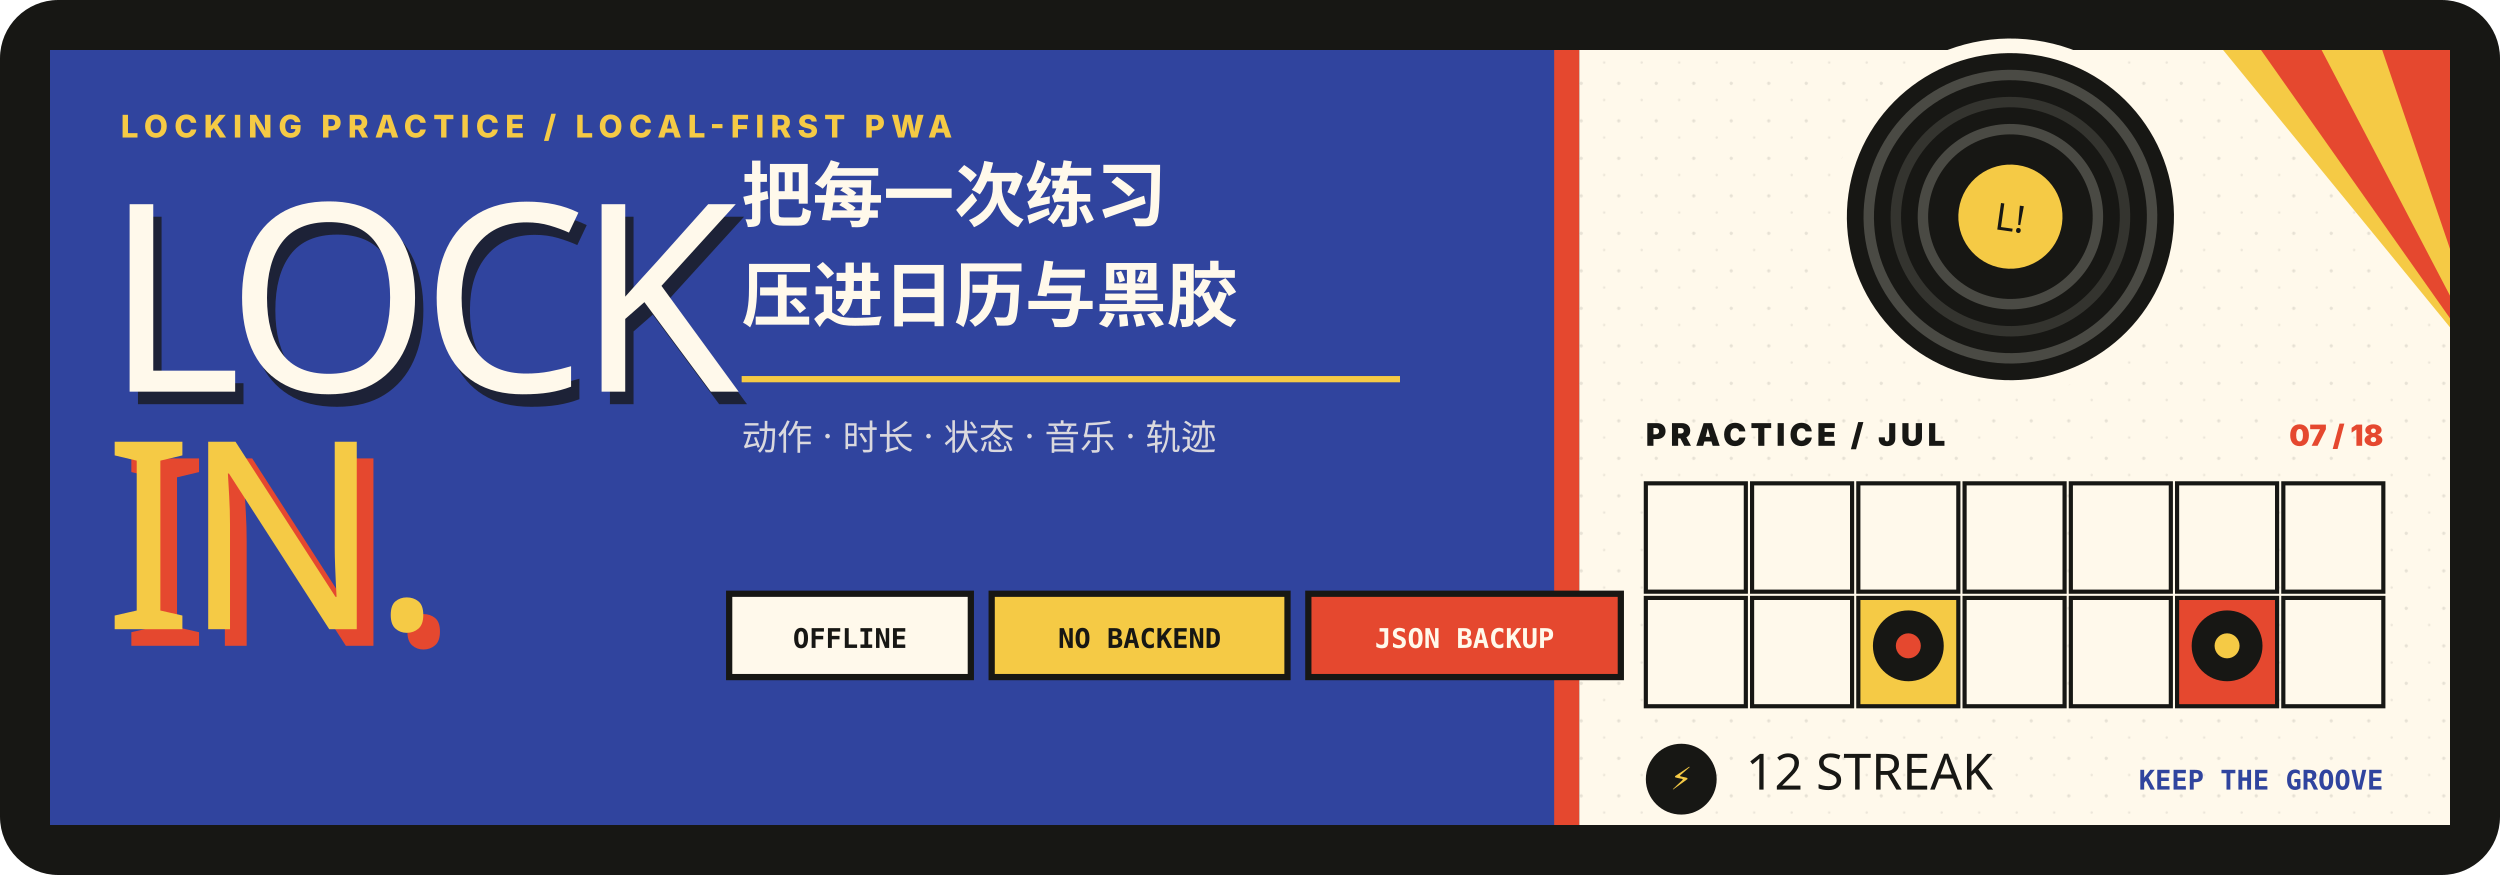
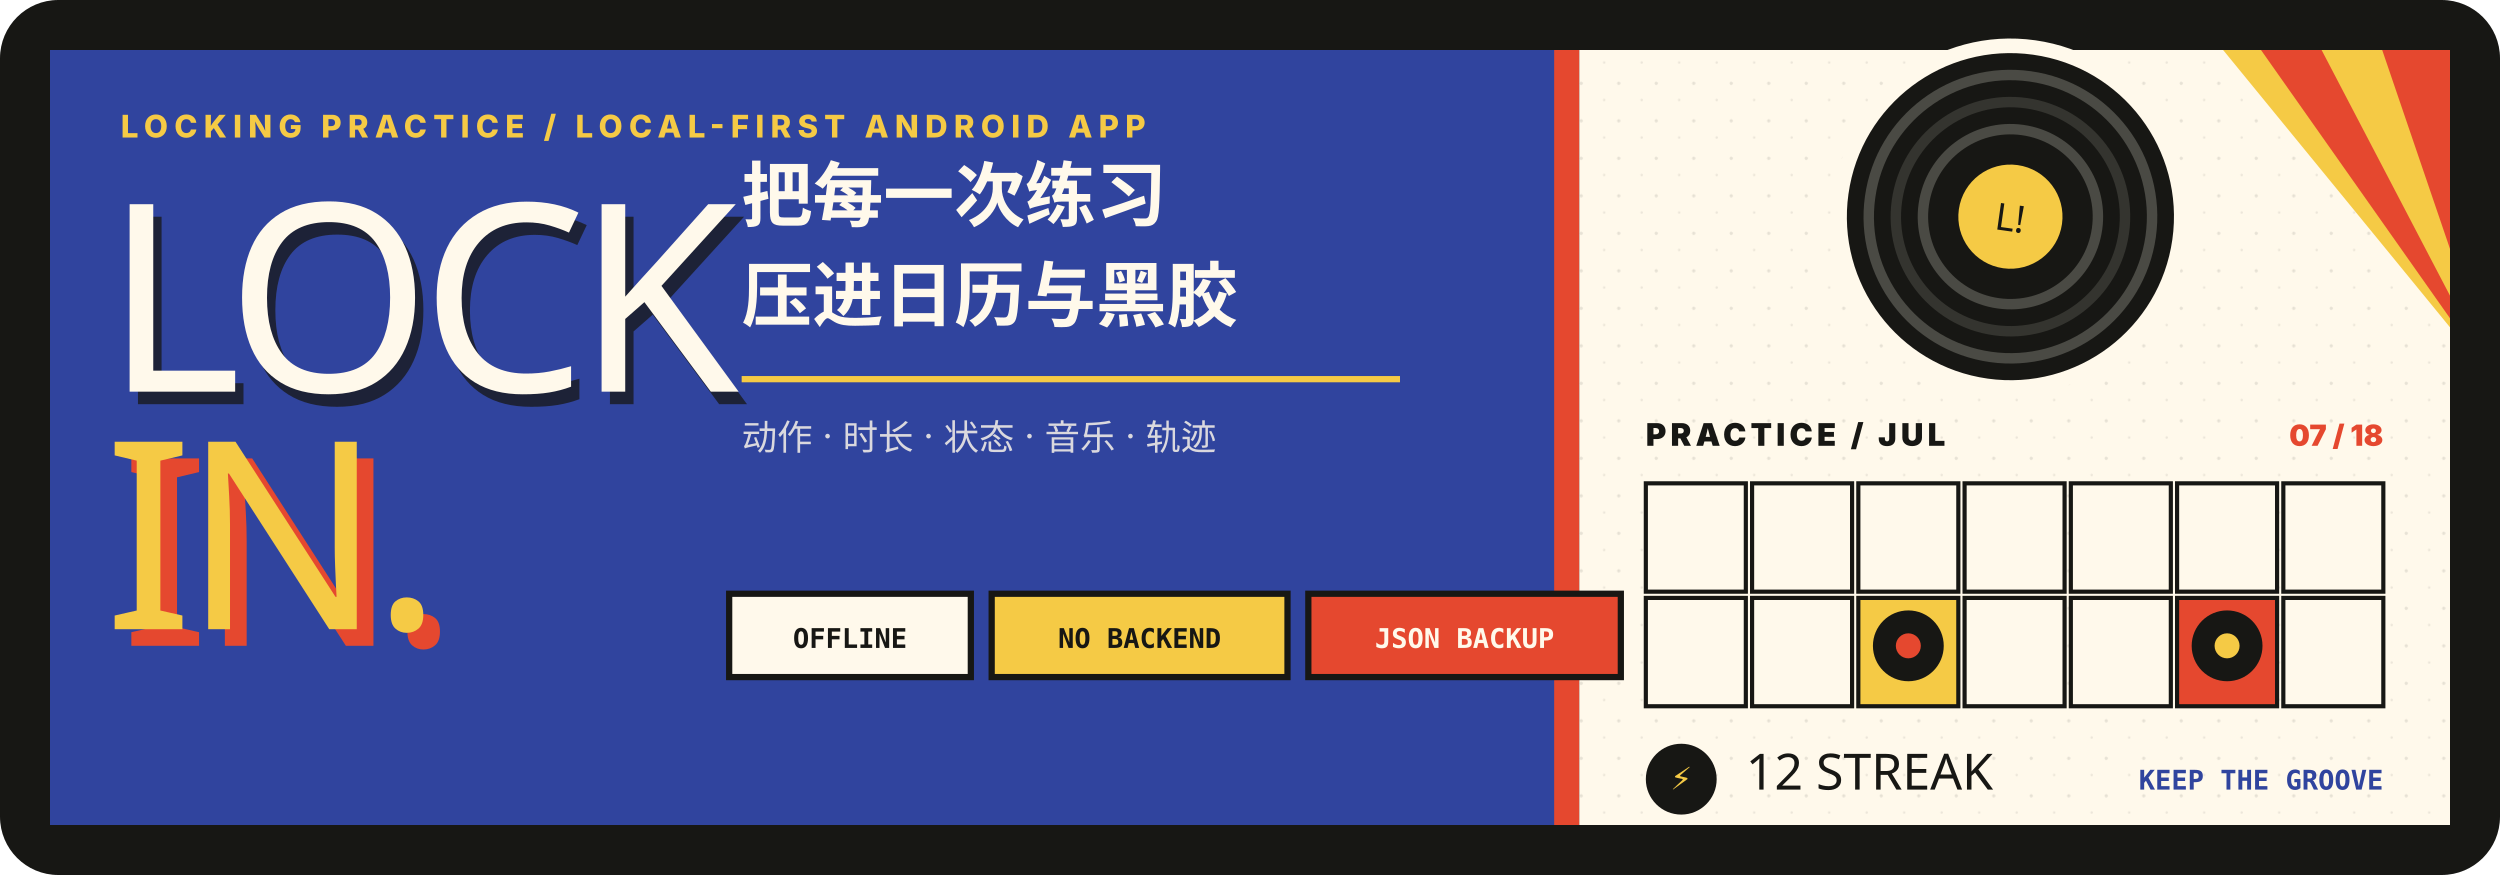
<svg xmlns="http://www.w3.org/2000/svg" width="1200" height="420" viewBox="0 0 1200 420" role="img" aria-labelledby="title desc">
  <defs>
    <pattern id="paper" width="18" height="18" patternUnits="userSpaceOnUse">
      <circle cx="3" cy="4" r="0.8" fill="#171714" opacity="0.10" />
      <circle cx="14" cy="12" r="0.6" fill="#171714" opacity="0.08" />
    </pattern>
    <clipPath id="right-panel">
      <rect x="758" y="24" width="418" height="372" />
    </clipPath>
  </defs>
  <rect width="1200" height="420" rx="28" fill="#171714" />
  <rect x="24" y="24" width="730" height="372" fill="#30449E" />
  <rect x="758" y="24" width="418" height="372" fill="#FFF9EB" />
  <rect x="758" y="24" width="418" height="372" fill="url(#paper)" />
  <rect x="746" y="24" width="12" height="372" fill="#E5482F" />
  <g font-family="-apple-system, BlinkMacSystemFont, 'Segoe UI', 'PingFang SC', sans-serif">
-     <text x="58" y="66" fill="#F5CA45" font-size="15" font-weight="800" letter-spacing="3">LOCKING PRACTICE / LOCAL-FIRST PWA</text>
+     <text x="58" y="66" fill="#F5CA45" font-size="15" font-weight="800" letter-spacing="3">LOCKING PRACTICE / LOCAL-FIRST ANDROID APP</text>
    <text x="54" y="194" fill="#171714" opacity="0.75" font-family="Impact, 'Arial Black', sans-serif" font-size="126" letter-spacing="-5">LOCK</text>
    <text x="50" y="188" fill="#FFF9EB" font-family="Impact, 'Arial Black', sans-serif" font-size="126" letter-spacing="-5">LOCK</text>
    <text x="58" y="310" fill="#E5482F" font-family="Impact, 'Arial Black', sans-serif" font-size="126" letter-spacing="-5">IN.</text>
    <text x="50" y="302" fill="#F5CA45" font-family="Impact, 'Arial Black', sans-serif" font-size="126" letter-spacing="-5">IN.</text>
    <g transform="translate(356 106)">
      <text x="0" y="0" fill="#FFF9EB" font-size="34" font-weight="900">把每一次练习</text>
      <text x="0" y="48" fill="#FFF9EB" font-size="34" font-weight="900">压进日历与黑胶</text>
      <line x1="0" y1="76" x2="316" y2="76" stroke="#F5CA45" stroke-width="3" />
      <text x="0" y="110" fill="#FFF9EB" opacity="0.82" font-size="17">动作 · 时长 · 状态 · 音乐 · 轨迹</text>
    </g>
    <g transform="translate(350 285)" font-family="ui-monospace, SFMono-Regular, Menlo, monospace">
      <rect width="116" height="40" fill="#FFF9EB" stroke="#171714" stroke-width="3" />
      <text x="58" y="26" text-anchor="middle" fill="#171714" font-size="13" font-weight="800">OFFLINE</text>
      <rect x="126" width="142" height="40" fill="#F5CA45" stroke="#171714" stroke-width="3" />
      <text x="197" y="26" text-anchor="middle" fill="#171714" font-size="13" font-weight="800">NO BACKEND</text>
      <rect x="278" width="150" height="40" fill="#E5482F" stroke="#171714" stroke-width="3" />
      <text x="353" y="26" text-anchor="middle" fill="#FFF9EB" font-size="13" font-weight="800">JSON BACKUP</text>
    </g>
    <g clip-path="url(#right-panel)">
      <path d="M1054 8 L1198 8 L1198 184 Z" fill="#F5CA45" />
      <path d="M1074 8 L1106 8 L1198 184 Z" fill="#E5482F" />
      <path d="M1138 8 L1174 8 L1198 184 Z" fill="#E5482F" />
      <path d="M1198 56 L1198 96 L1198 184 Z" fill="#E5482F" />
    </g>
    <g transform="translate(965 104) rotate(8)">
      <circle r="82" fill="#171714" stroke="#FFF9EB" stroke-width="7" />
      <circle r="68" fill="none" stroke="#4A4A44" stroke-width="5" />
      <circle r="55" fill="none" stroke="#34342F" stroke-width="5" />
      <circle r="42" fill="none" stroke="#4A4A44" stroke-width="5" />
      <circle r="27" fill="#F5CA45" stroke="#171714" stroke-width="4" />
      <text x="0" y="7" text-anchor="middle" fill="#171714" font-family="Impact, 'Arial Black', sans-serif" font-size="18">L!</text>
    </g>
    <g transform="translate(790 214)">
      <text x="0" y="0" fill="#171714" font-size="15" font-weight="900" letter-spacing="2">PRACTICE / JUL</text>
      <text x="354" y="0" text-anchor="end" fill="#E5482F" font-size="14" font-weight="900">07 / 18</text>
      <g transform="translate(0 18)" stroke="#171714" stroke-width="2">
        <rect width="48" height="52" fill="#FFF9EB" />
        <rect x="51" width="48" height="52" fill="#FFF9EB" />
        <rect x="102" width="48" height="52" fill="#FFF9EB" />
        <rect x="153" width="48" height="52" fill="#FFF9EB" />
        <rect x="204" width="48" height="52" fill="#FFF9EB" />
        <rect x="255" width="48" height="52" fill="#FFF9EB" />
        <rect x="306" width="48" height="52" fill="#FFF9EB" />
        <rect y="55" width="48" height="52" fill="#FFF9EB" />
        <rect x="51" y="55" width="48" height="52" fill="#FFF9EB" />
        <rect x="102" y="55" width="48" height="52" fill="#F5CA45" />
        <rect x="153" y="55" width="48" height="52" fill="#FFF9EB" />
        <rect x="204" y="55" width="48" height="52" fill="#FFF9EB" />
        <rect x="255" y="55" width="48" height="52" fill="#E5482F" />
        <rect x="306" y="55" width="48" height="52" fill="#FFF9EB" />
      </g>
      <g transform="translate(126 96)">
        <circle r="17" fill="#171714" />
        <circle r="6" fill="#E5482F" />
      </g>
      <g transform="translate(279 96)">
        <circle r="17" fill="#171714" />
        <circle r="6" fill="#F5CA45" />
      </g>
      <g transform="translate(0 143)">
        <circle cx="17" cy="17" r="17" fill="#171714" />
        <text x="17" y="22" text-anchor="middle" fill="#F5CA45" font-size="15">⚡</text>
        <text x="48" y="22" fill="#171714" font-family="Impact, 'Arial Black', sans-serif" font-size="24">12 STREAK</text>
        <text x="354" y="22" text-anchor="end" fill="#30449E" font-family="ui-monospace, SFMono-Regular, Menlo, monospace" font-size="13" font-weight="800">KEEP THE GROOVE</text>
      </g>
    </g>
  </g>
</svg>
